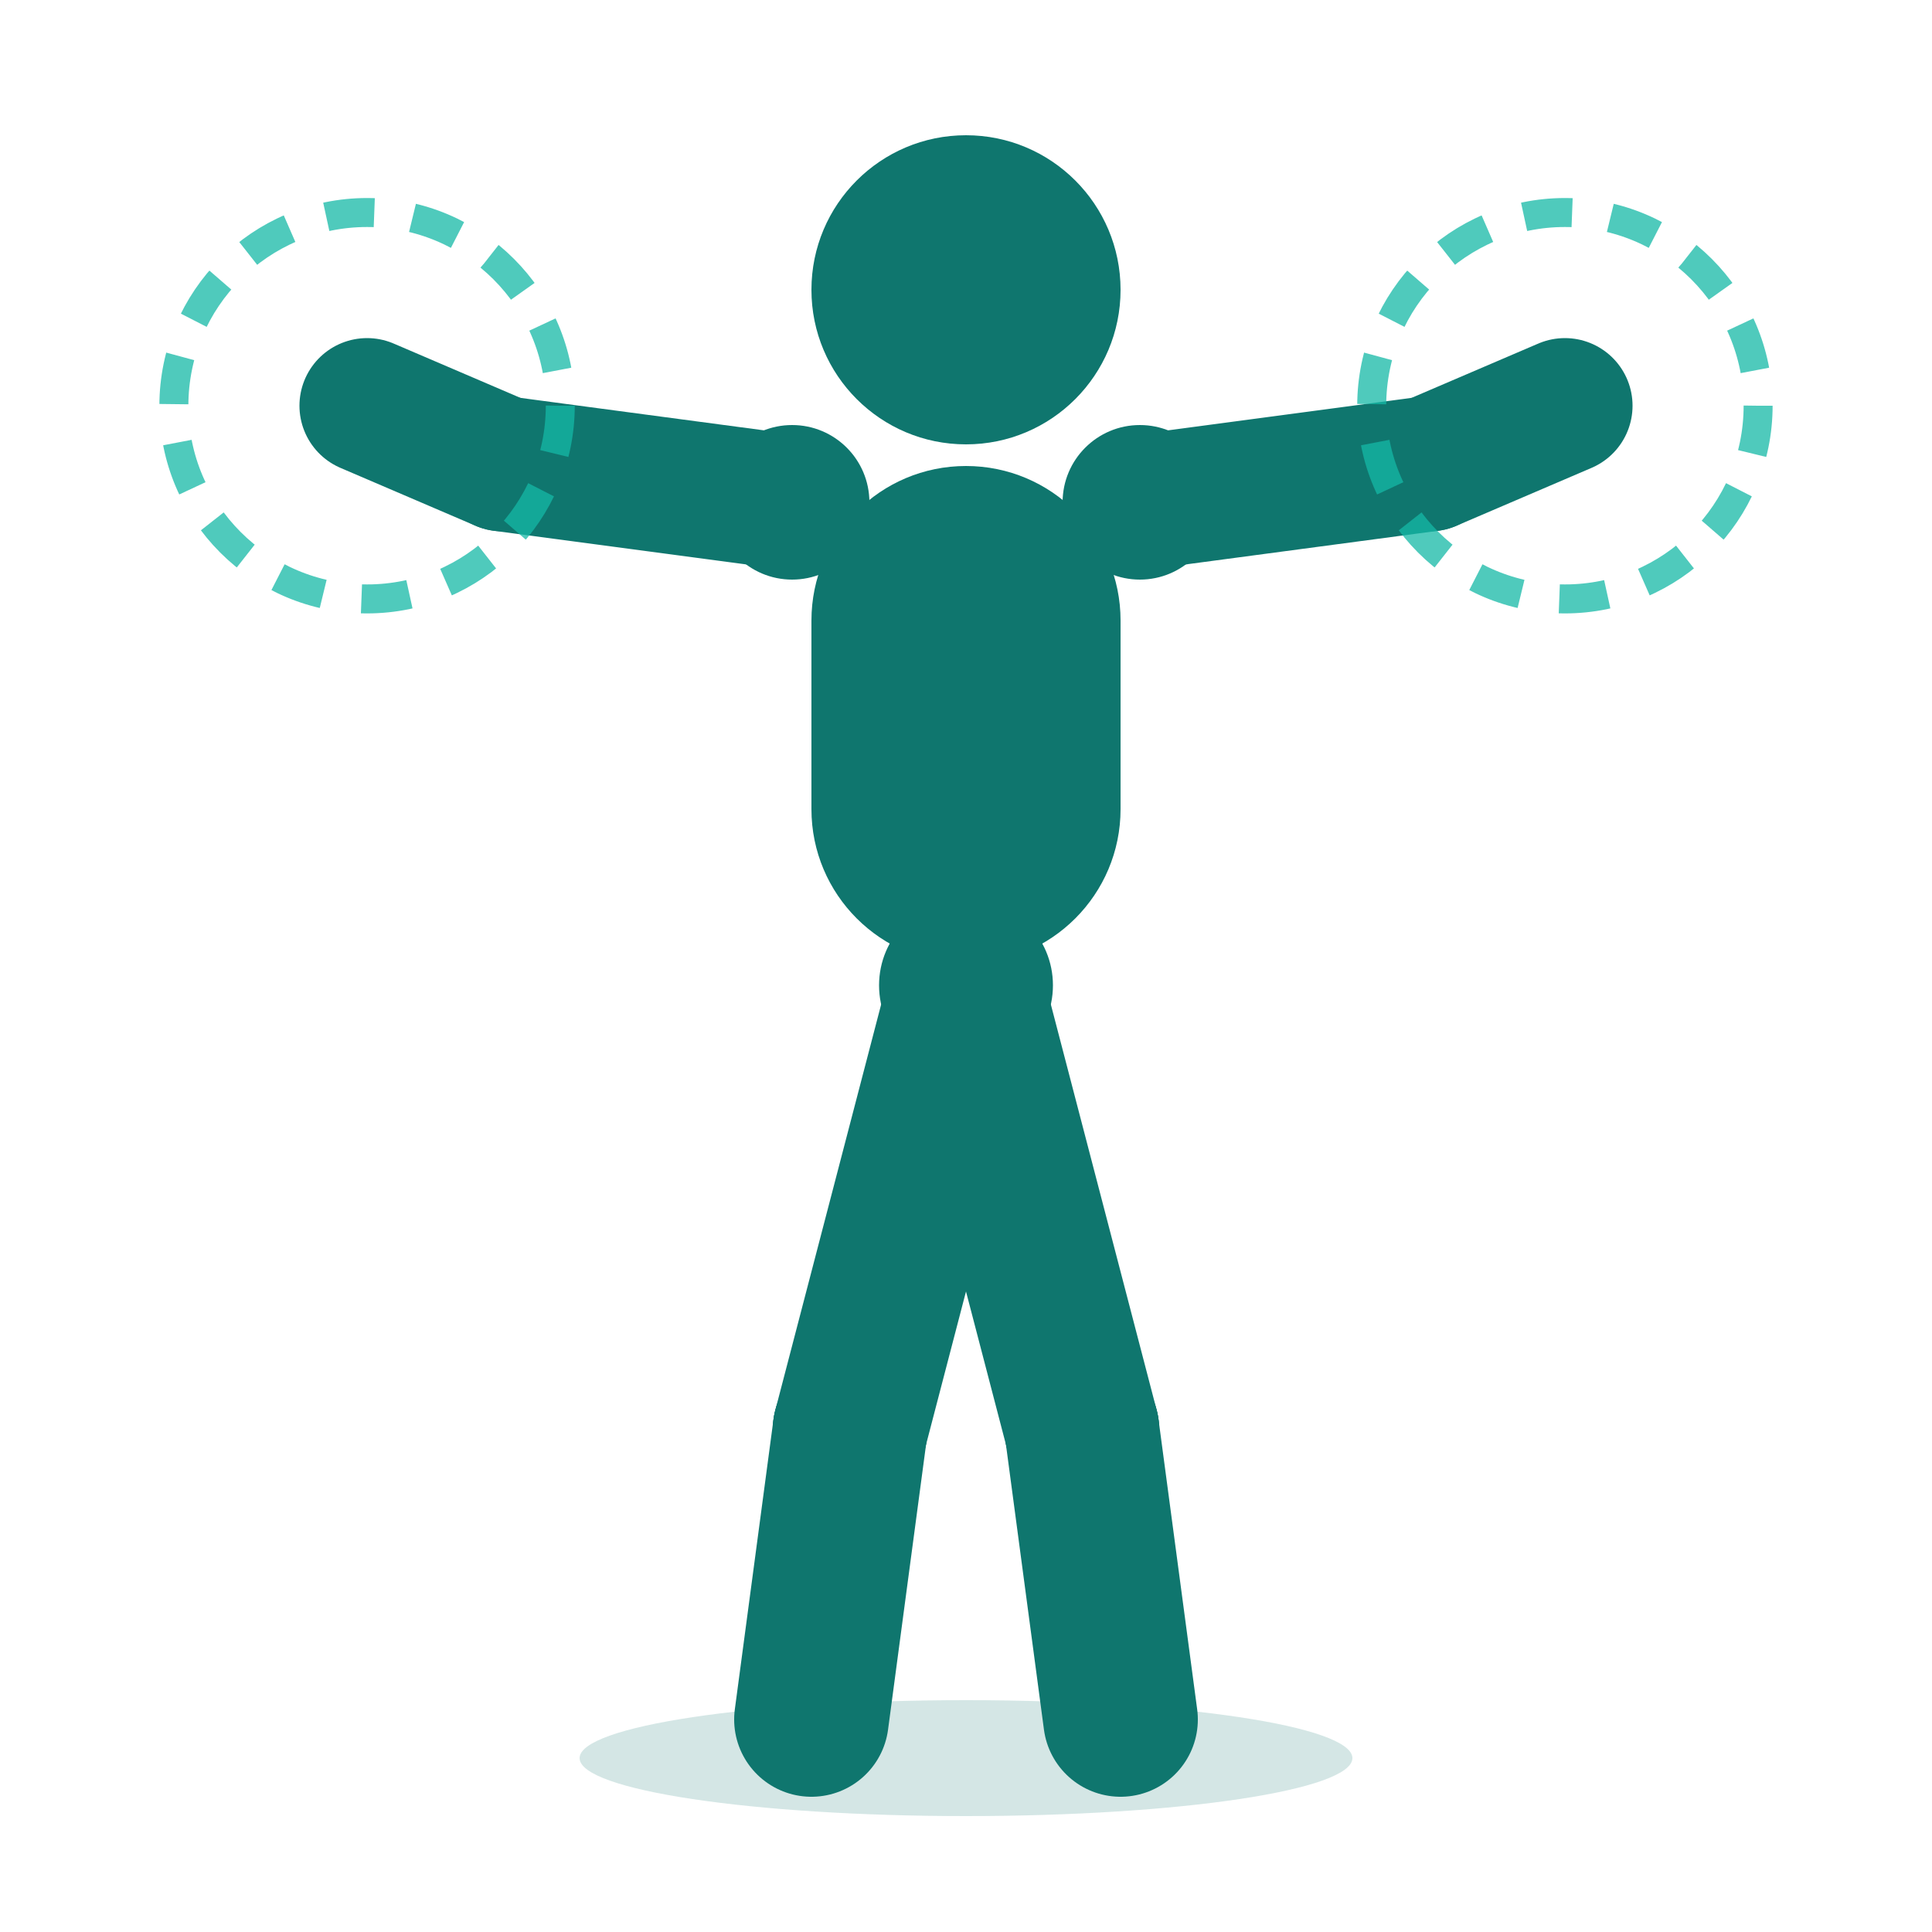
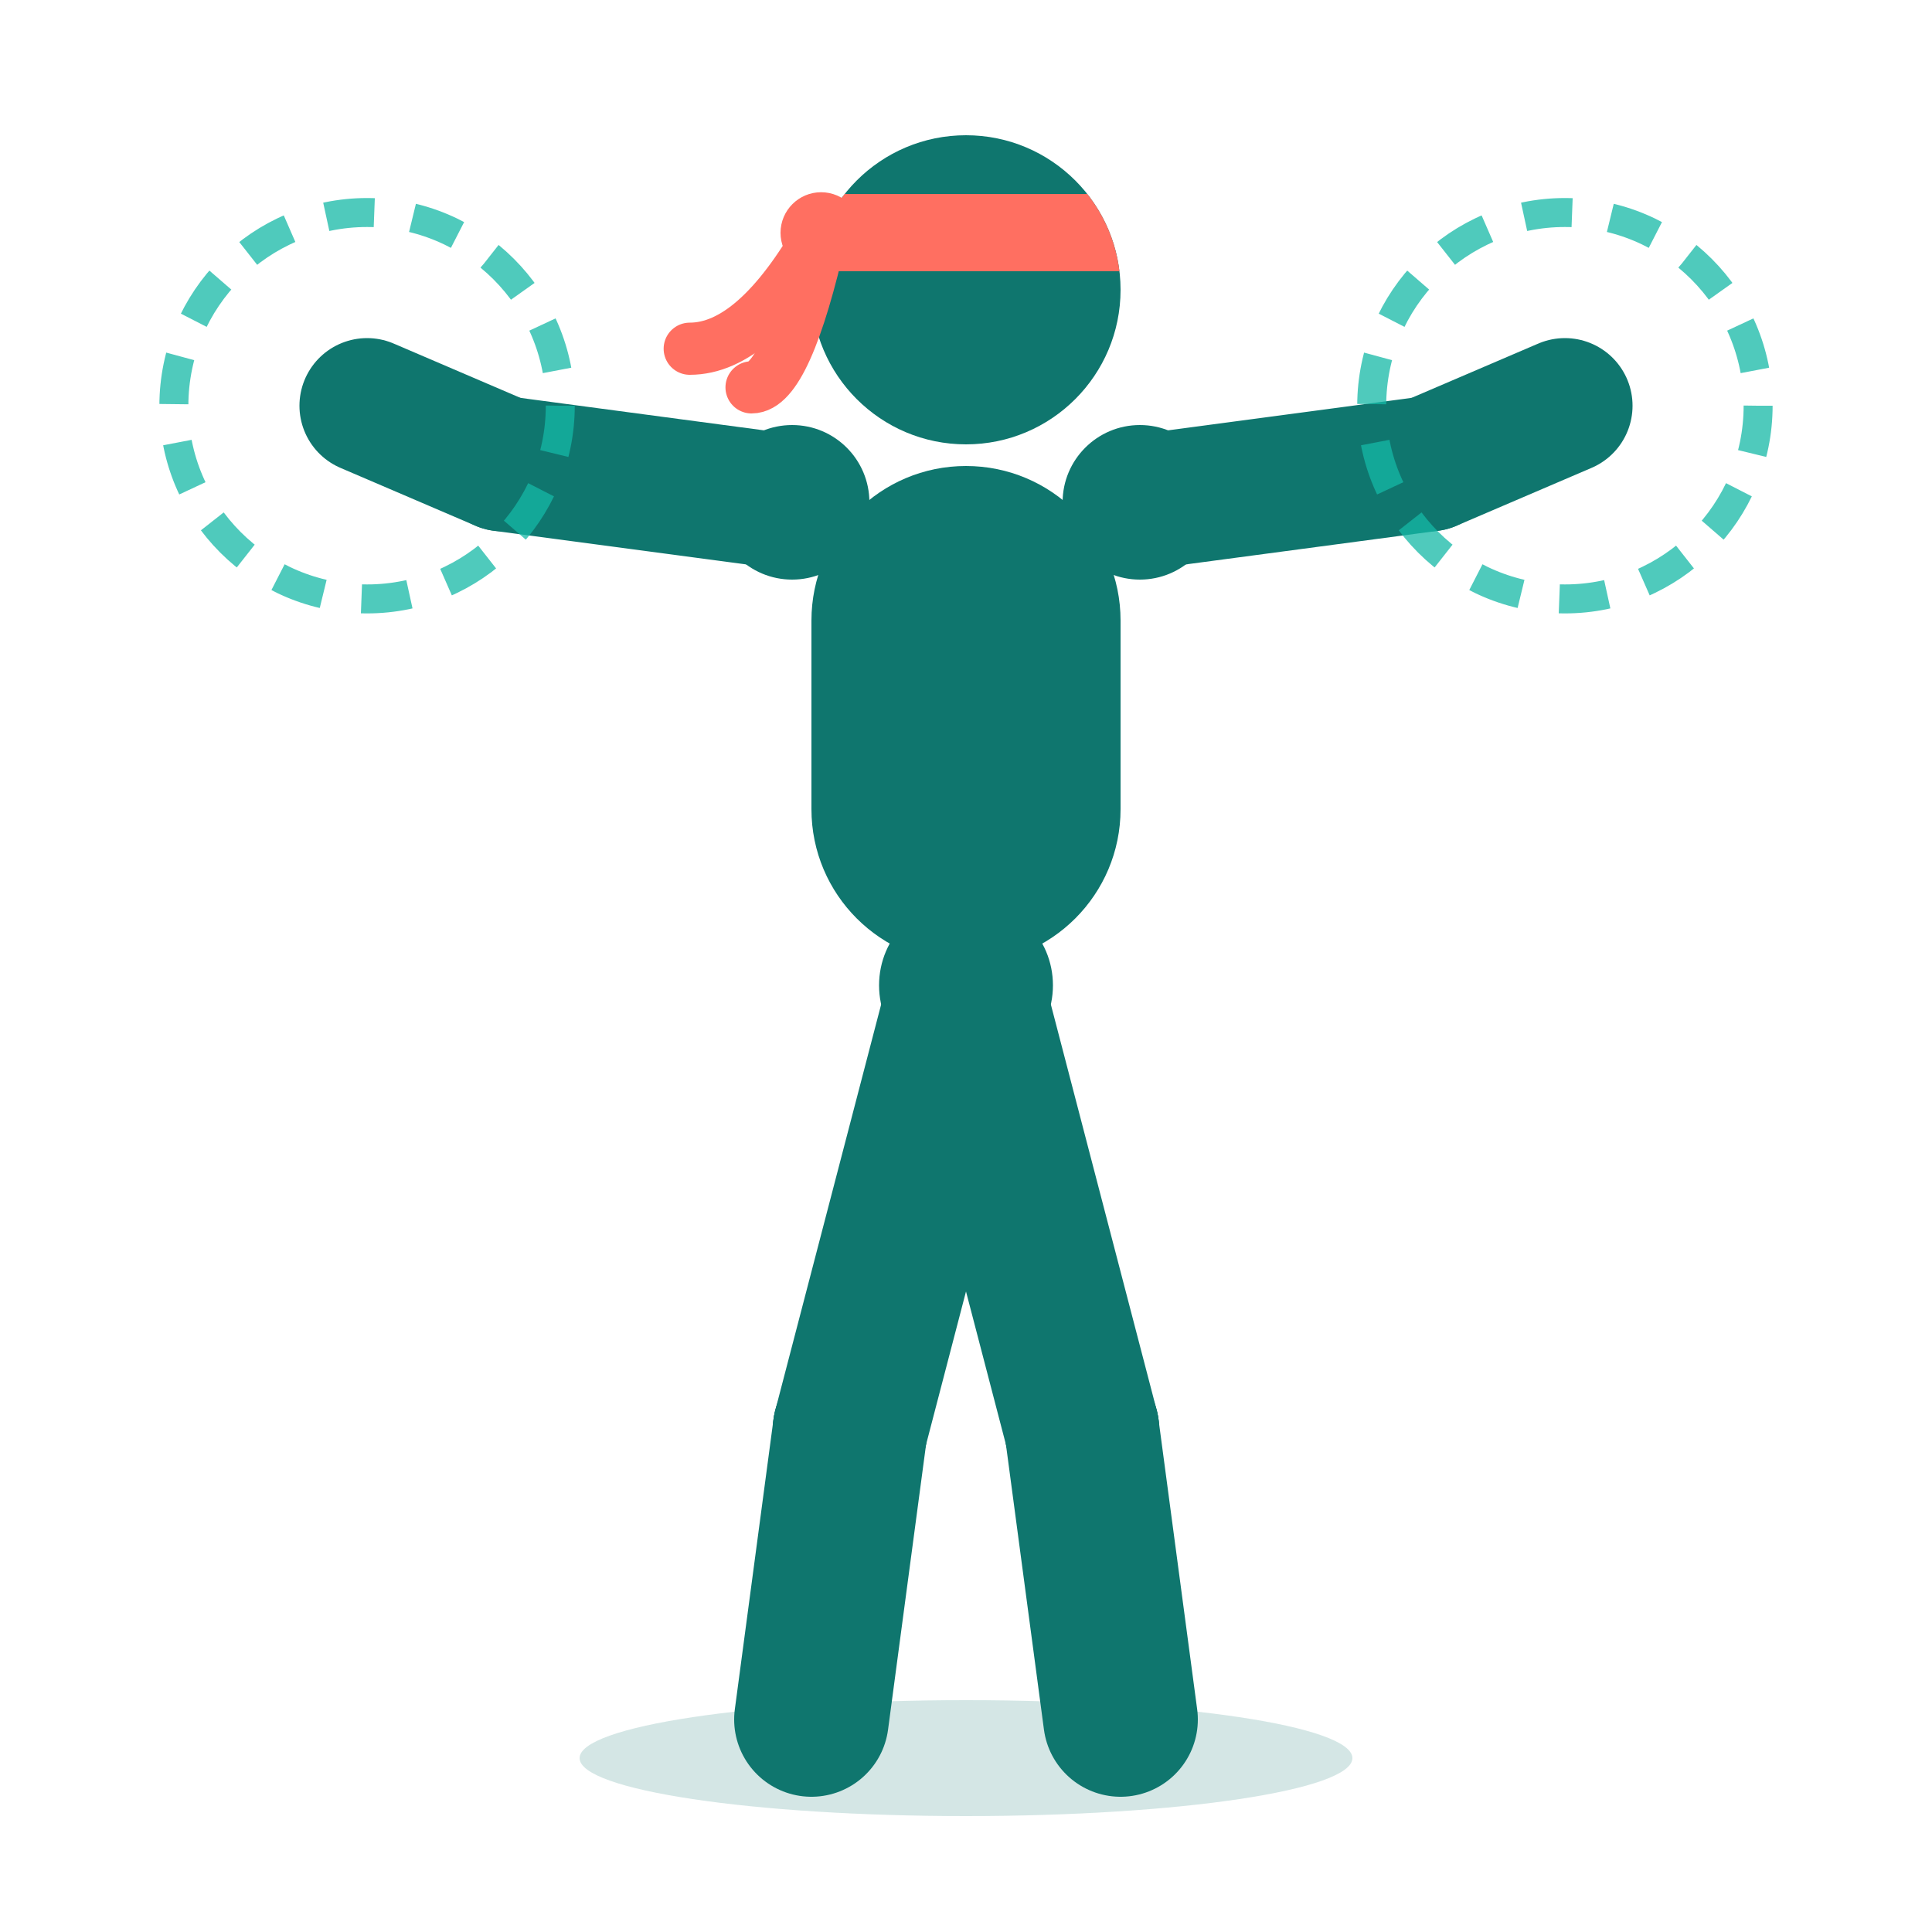
<svg xmlns="http://www.w3.org/2000/svg" viewBox="0 0 200 200" width="200" height="200">
  <ellipse cx="100" cy="182" rx="40" ry="6" fill="#0F766E" opacity="0.18" />
  <line x1="100" y1="102" x2="88" y2="148" stroke="#0F766E" stroke-width="16" stroke-linecap="round" />
  <line x1="100" y1="102" x2="112" y2="148" stroke="#0F766E" stroke-width="16" stroke-linecap="round" />
  <line x1="88" y1="148" x2="84" y2="178" stroke="#0F766E" stroke-width="16" stroke-linecap="round" />
  <line x1="112" y1="148" x2="116" y2="178" stroke="#0F766E" stroke-width="16" stroke-linecap="round" />
  <circle cx="88" cy="148" r="8" fill="#0F766E" />
  <circle cx="112" cy="148" r="8" fill="#0F766E" />
  <circle cx="84" cy="178" r="6" fill="#0F766E" />
  <circle cx="116" cy="178" r="6" fill="#0F766E" />
  <g transform="rotate(0 100 74)">
    <rect x="84" y="48.24" width="32" height="51.52" rx="16" fill="#0F766E" />
  </g>
  <line x1="82" y1="52" x2="52" y2="48" stroke="#0F766E" stroke-width="14" stroke-linecap="round" />
  <line x1="118" y1="52" x2="148" y2="48" stroke="#0F766E" stroke-width="14" stroke-linecap="round" />
  <line x1="52" y1="48" x2="38" y2="42" stroke="#0F766E" stroke-width="14" stroke-linecap="round" />
  <line x1="148" y1="48" x2="162" y2="42" stroke="#0F766E" stroke-width="14" stroke-linecap="round" />
  <circle cx="52" cy="48" r="6" fill="#0F766E" />
  <circle cx="148" cy="48" r="6" fill="#0F766E" />
  <circle cx="38" cy="42" r="5.5" fill="#0F766E" />
  <circle cx="162" cy="42" r="5.5" fill="#0F766E" />
  <circle cx="82" cy="52" r="8" fill="#0F766E" />
  <circle cx="118" cy="52" r="8" fill="#0F766E" />
  <circle cx="100" cy="102" r="9" fill="#0F766E" />
  <circle cx="100" cy="30" r="16" fill="#0F766E" />
  <circle cx="38" cy="42" r="20" fill="none" stroke="#14B8A6" stroke-width="3" stroke-dasharray="5 4" opacity="0.75" />
  <circle cx="162" cy="42" r="20" fill="none" stroke="#14B8A6" stroke-width="3" stroke-dasharray="5 4" opacity="0.75" />
+   <clipPath id="hb">
+     <circle cx="100.0" cy="30.0" r="16.0" />
+   </clipPath>
+   <rect x="83.0" y="20.08" width="34.0" height="8.0" fill="#FF6F61" clip-path="url(#hb)" />
+   <path d="M85.0,24.1 Q78.2,36.1 71.4,36.1" stroke="#FF6F61" stroke-width="5.4" stroke-linecap="round" fill="none" />
+   <path d="M85.0,24.1 Q81.4,40.1 77.8,40.1" stroke="#FF6F61" stroke-width="5.4" stroke-linecap="round" fill="none" />
+   <circle cx="85.0" cy="24.1" r="4.2" fill="#FF6F61" />
</svg>
